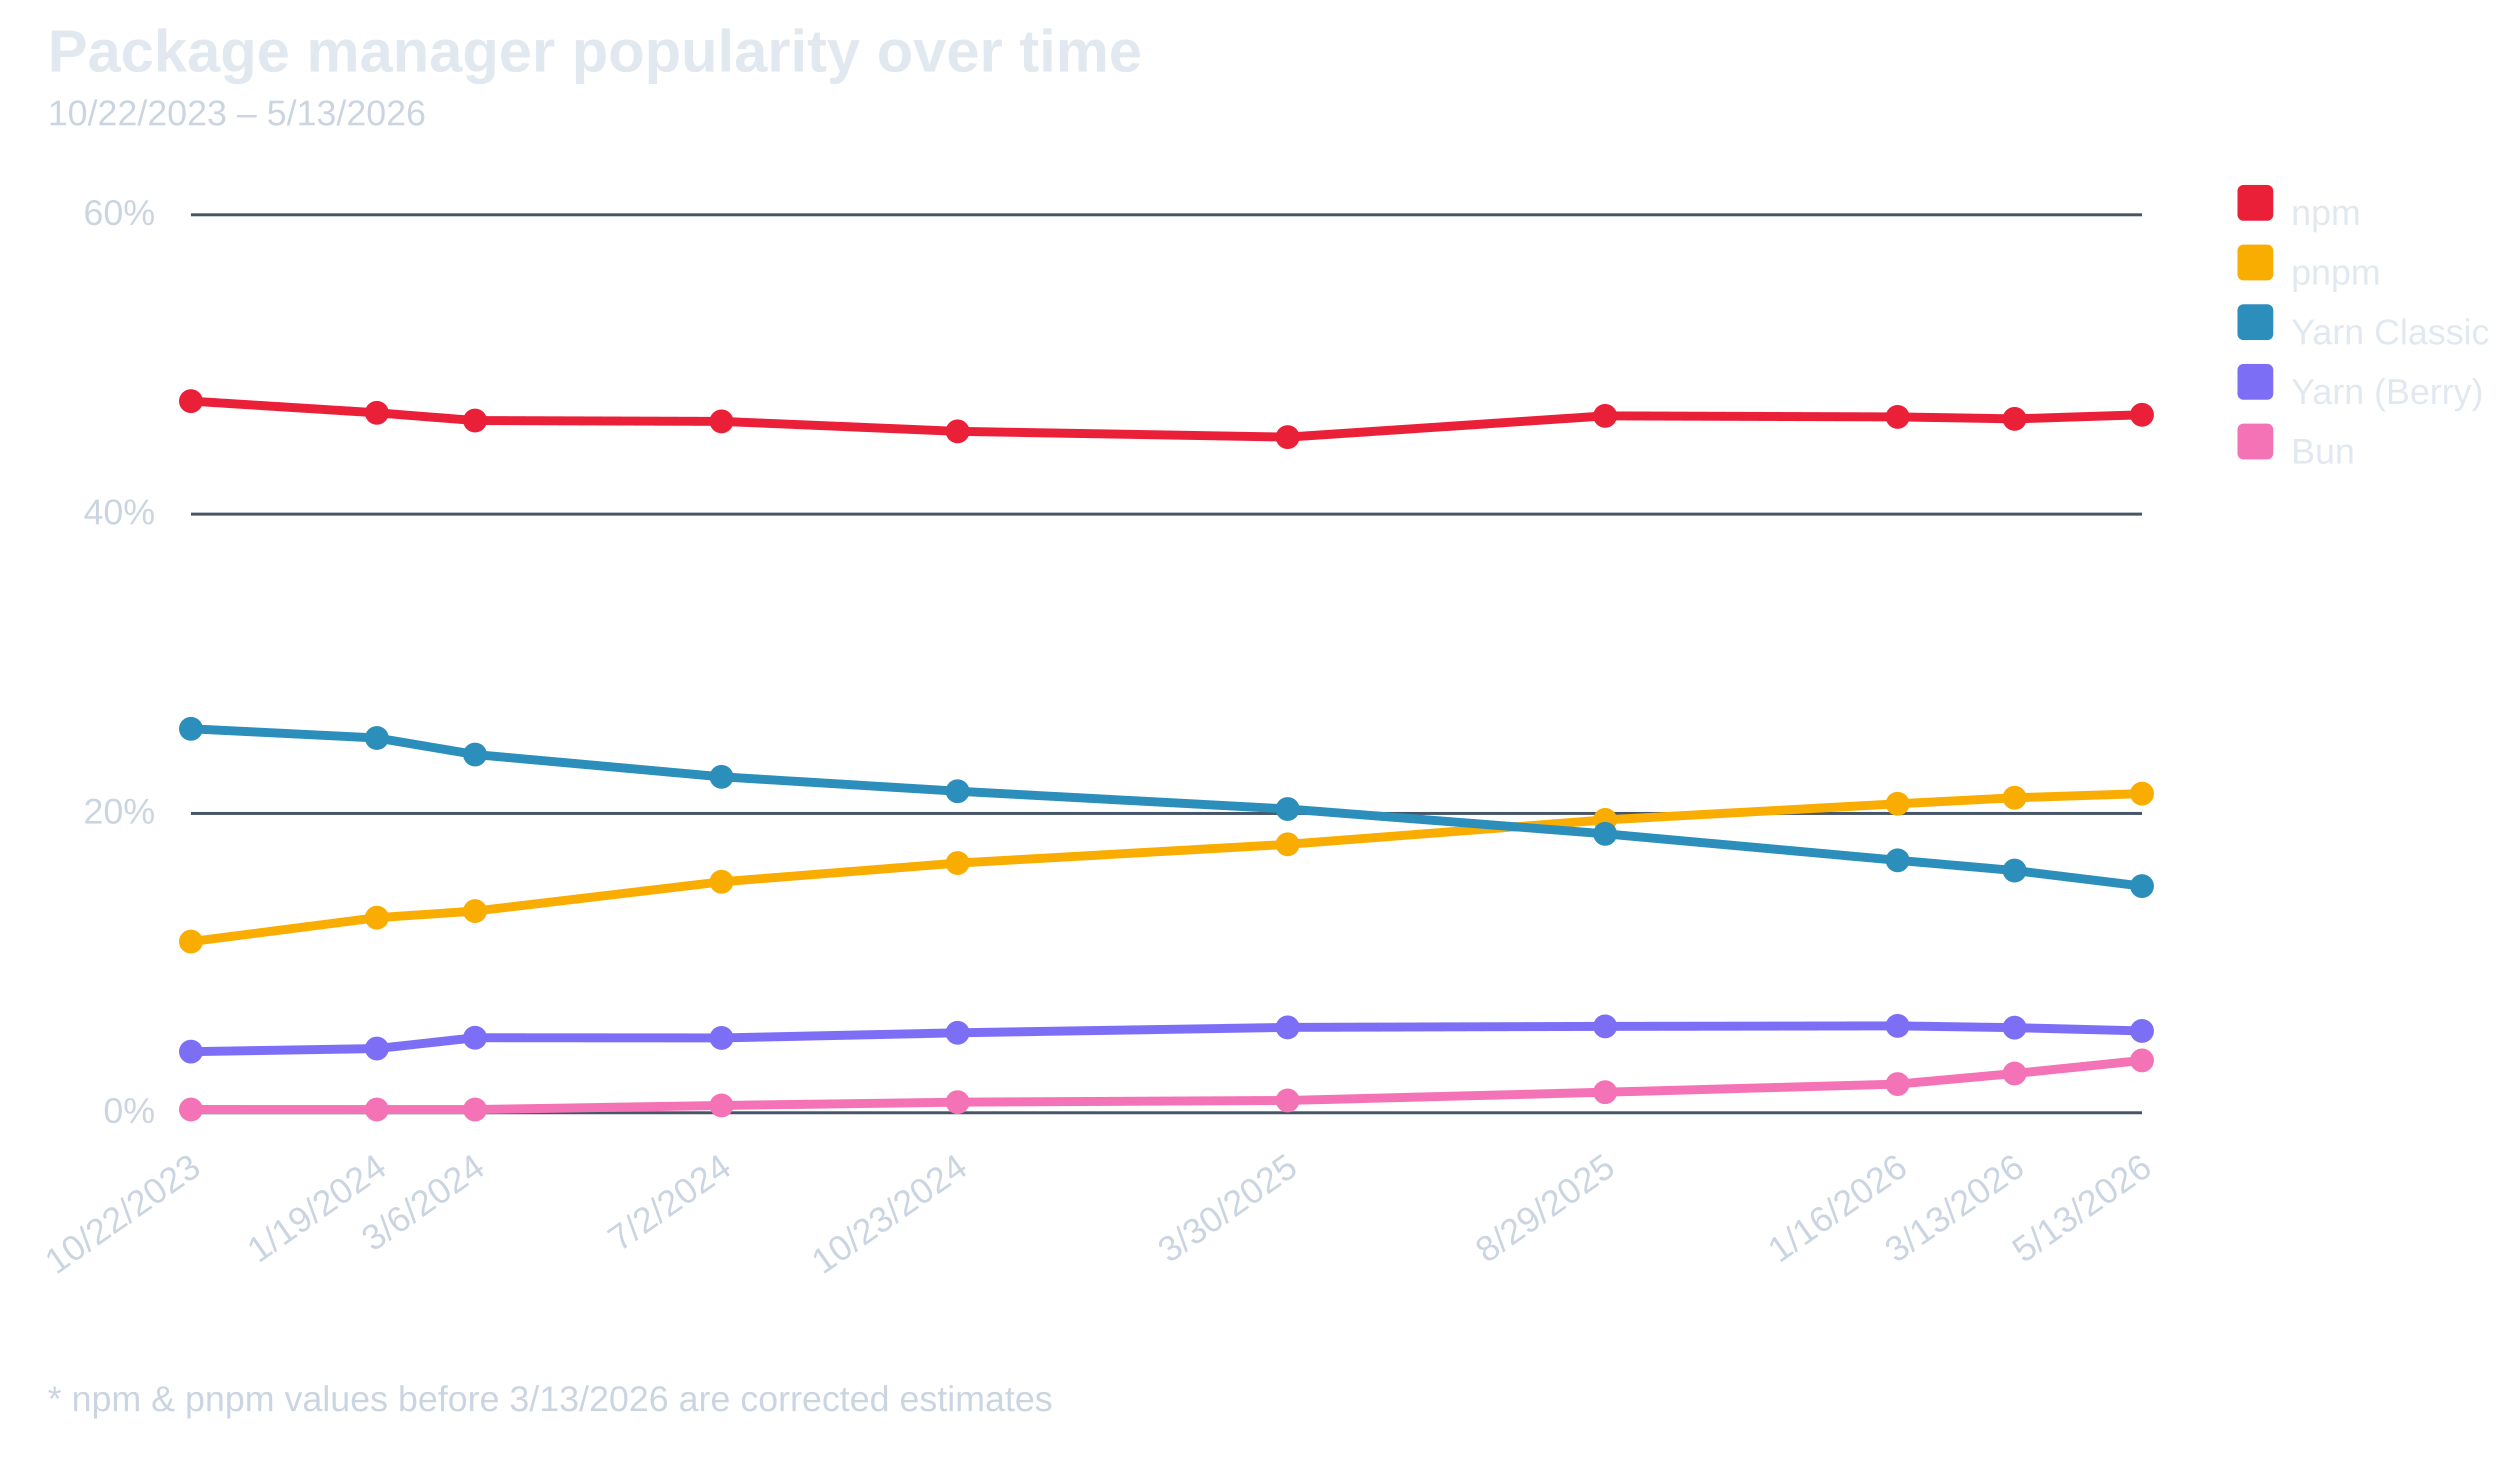
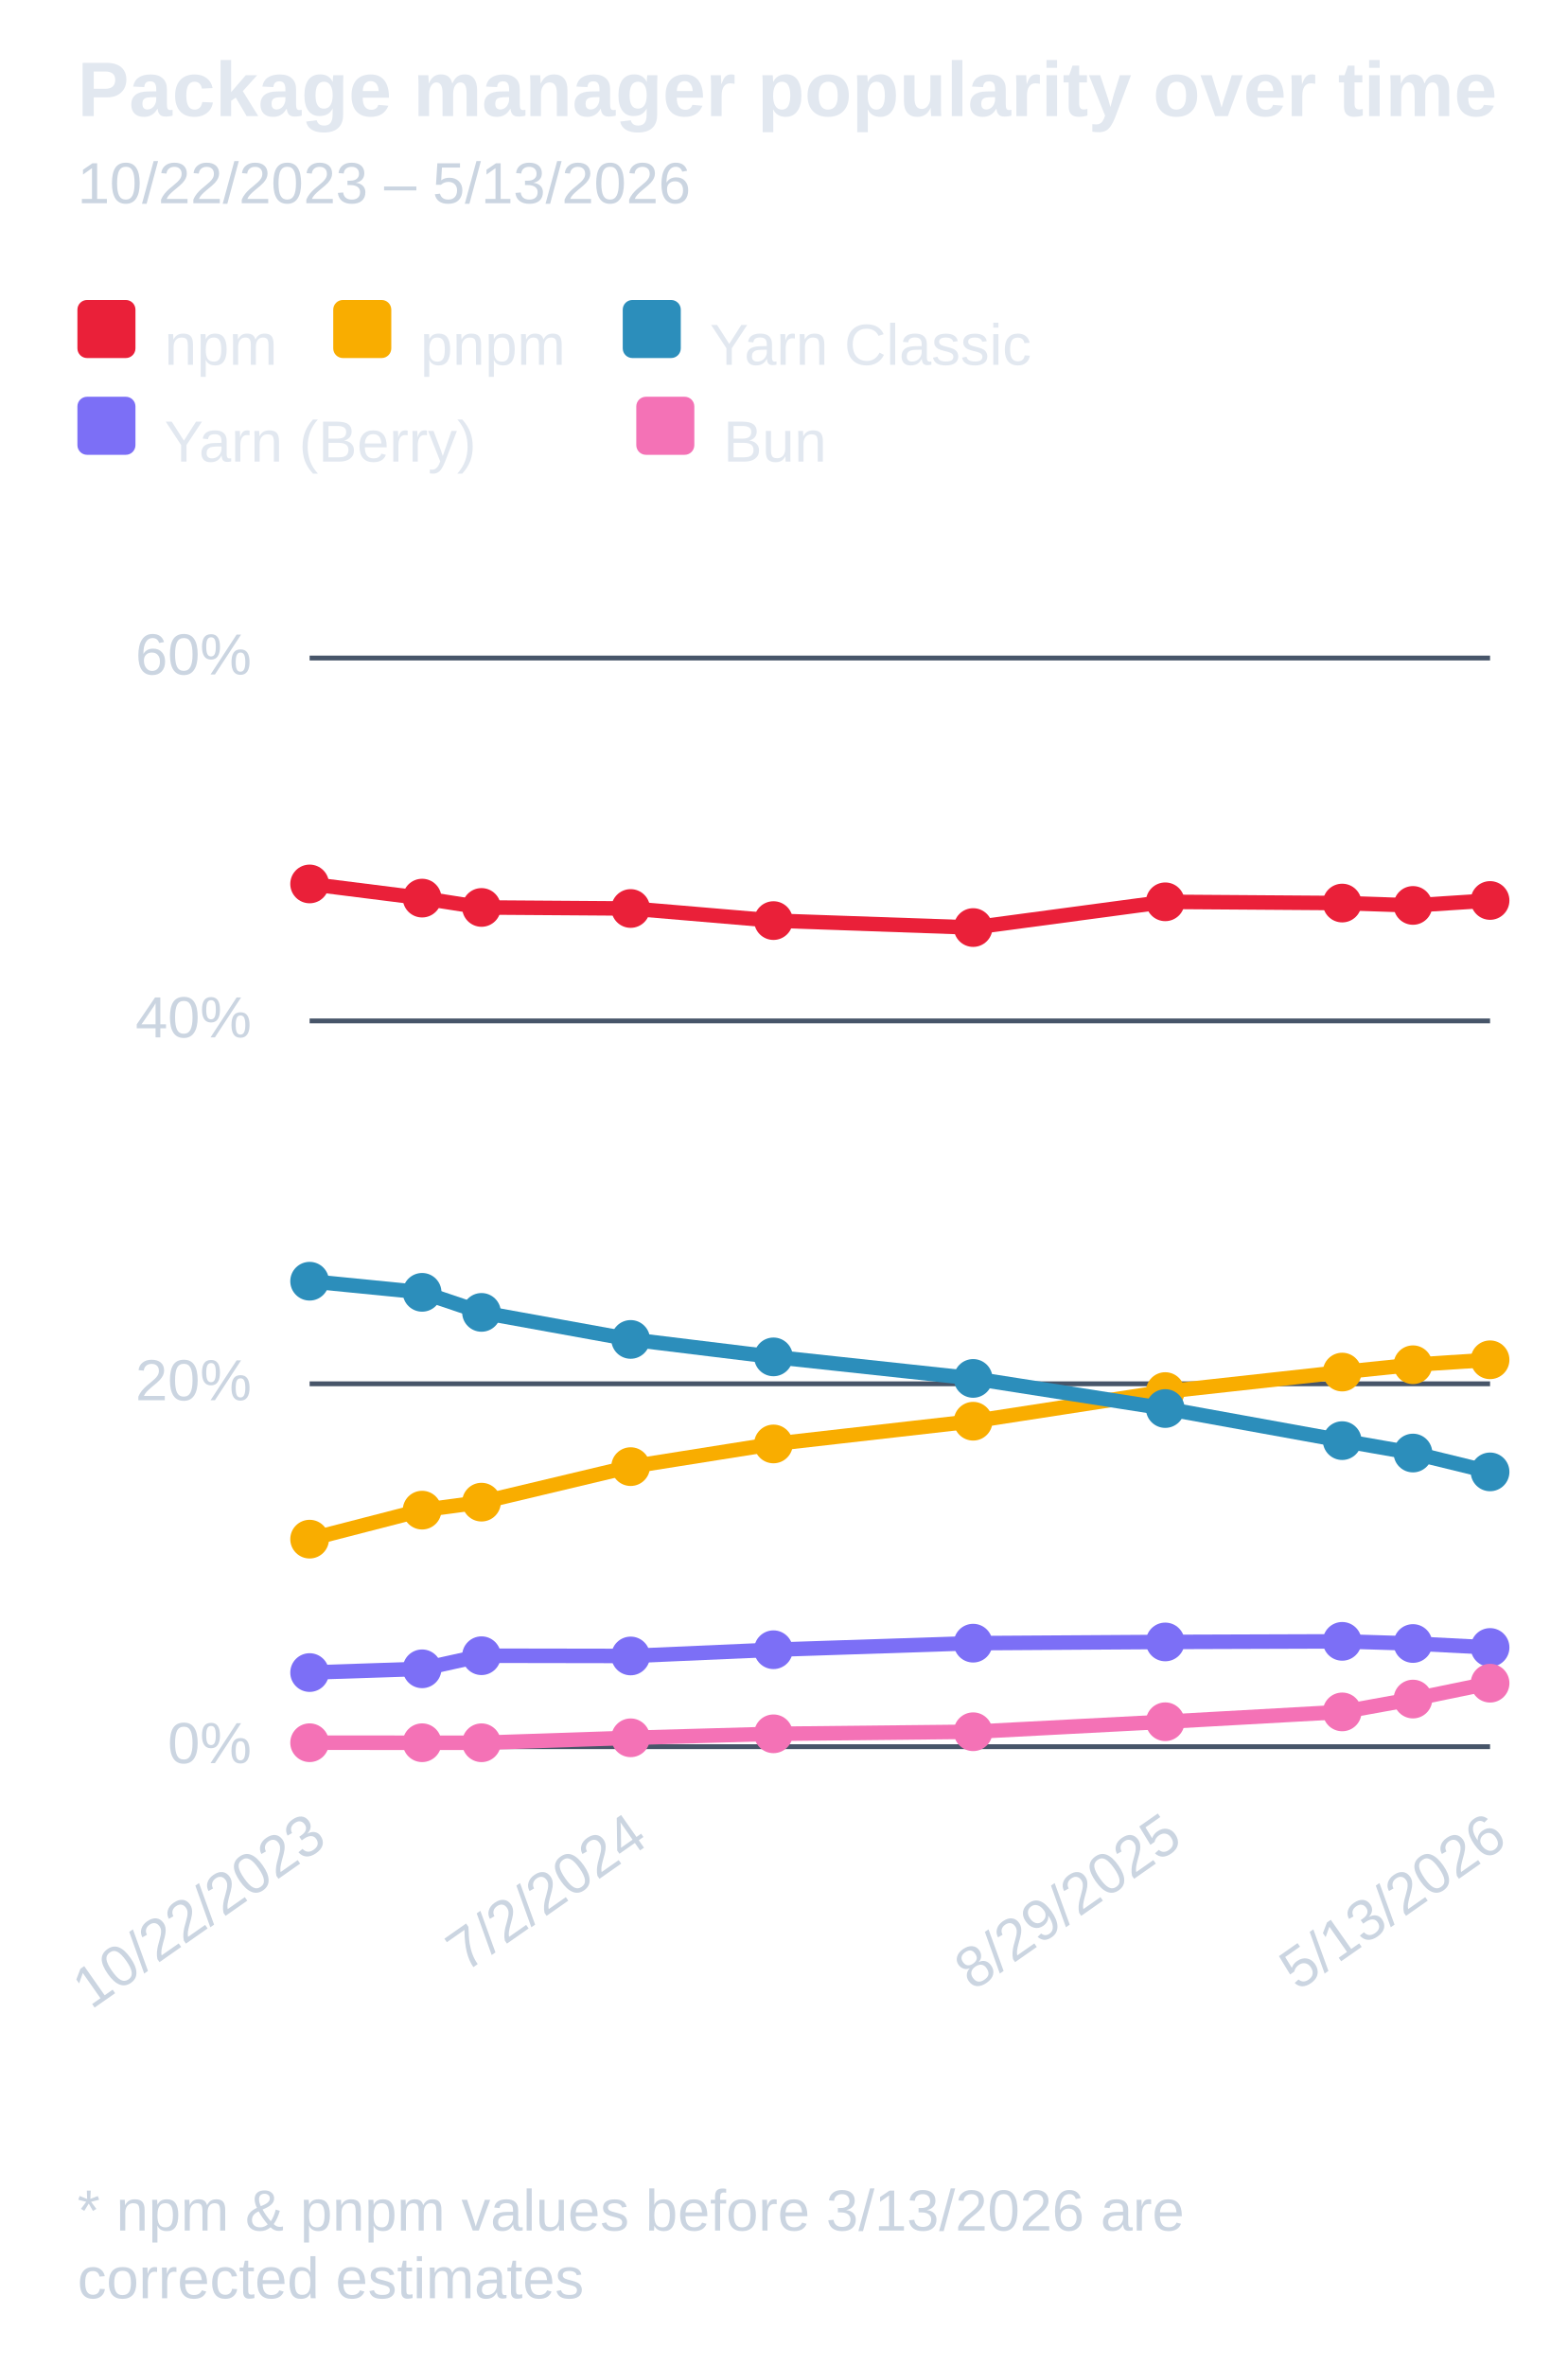
- <svg xmlns="http://www.w3.org/2000/svg" width="838" height="489" viewBox="0 0 838 489" role="img" aria-label="Package manager popularity over time">
+ <svg xmlns="http://www.w3.org/2000/svg" width="324" height="489" viewBox="0 0 324 489" role="img" aria-label="Package manager popularity over time">
  <style>
    text { font-family: "Helvetica Neue", Arial, sans-serif; }
-     .title { font-size: 20px; font-weight: 700; fill: #e2e8f0; }
+     .title { font-size: 16px; font-weight: 700; fill: #e2e8f0; }
    .subtitle { font-size: 12px; fill: #cbd5e1; }
    .axis { stroke: #475569; stroke-width: 1; }
    .footer { font-size: 12px; fill: #cbd5e1; }
    .legend { font-size: 12px; fill: #e2e8f0; }
    .tick { font-size: 12px; fill: #cbd5e1; }
  </style>
  <text class="title" x="16" y="24">Package manager popularity over time</text>
  <text class="subtitle" x="16" y="42">10/22/2023 – 5/13/2026</text>
  <g class="y-ticks">
-     <line class="axis" x1="64" y1="373" x2="718" y2="373" />
-     <text class="tick" x="52" y="373" dominant-baseline="middle" text-anchor="end">0%</text>
-     <line class="axis" x1="64" y1="272.667" x2="718" y2="272.667" />
-     <text class="tick" x="52" y="272.667" dominant-baseline="middle" text-anchor="end">20%</text>
-     <line class="axis" x1="64" y1="172.333" x2="718" y2="172.333" />
-     <text class="tick" x="52" y="172.333" dominant-baseline="middle" text-anchor="end">40%</text>
-     <line class="axis" x1="64" y1="72" x2="718" y2="72" />
-     <text class="tick" x="52" y="72" dominant-baseline="middle" text-anchor="end">60%</text>
+     <line class="axis" x1="64" y1="361" x2="308" y2="361" />
+     <text class="tick" x="52" y="361" dominant-baseline="middle" text-anchor="end">0%</text>
+     <line class="axis" x1="64" y1="286" x2="308" y2="286" />
+     <text class="tick" x="52" y="286" dominant-baseline="middle" text-anchor="end">20%</text>
+     <line class="axis" x1="64" y1="211" x2="308" y2="211" />
+     <text class="tick" x="52" y="211" dominant-baseline="middle" text-anchor="end">40%</text>
+     <line class="axis" x1="64" y1="136" x2="308" y2="136" />
+     <text class="tick" x="52" y="136" dominant-baseline="middle" text-anchor="end">60%</text>
  </g>
  <g class="x-ticks">
-     <text class="tick" x="68" y="393" text-anchor="end" transform="rotate(-35 68 393)">10/22/2023</text>
-     <text class="tick" x="130.319" y="393" text-anchor="end" transform="rotate(-35 130.3191 393)">1/19/2024</text>
-     <text class="tick" x="163.229" y="393" text-anchor="end" transform="rotate(-35 163.2291 393)">3/6/2024</text>
-     <text class="tick" x="245.854" y="393" text-anchor="end" transform="rotate(-35 245.8544 393)">7/2/2024</text>
-     <text class="tick" x="324.979" y="393" text-anchor="end" transform="rotate(-35 324.9786 393)">10/23/2024</text>
-     <text class="tick" x="435.612" y="393" text-anchor="end" transform="rotate(-35 435.6124 393)">3/30/2025</text>
-     <text class="tick" x="542.045" y="393" text-anchor="end" transform="rotate(-35 542.045 393)">8/29/2025</text>
-     <text class="tick" x="640.075" y="393" text-anchor="end" transform="rotate(-35 640.0749 393)">1/16/2026</text>
-     <text class="tick" x="679.287" y="393" text-anchor="end" transform="rotate(-35 679.2869 393)">3/13/2026</text>
-     <text class="tick" x="722" y="393" text-anchor="end" transform="rotate(-35 722 393)">5/13/2026</text>
+     <text class="tick" x="68" y="381" text-anchor="end" transform="rotate(-35 68 381)">10/22/2023</text>
+     <text class="tick" x="134.355" y="381" text-anchor="end" transform="rotate(-35 134.3555 381)">7/2/2024</text>
+     <text class="tick" x="244.861" y="381" text-anchor="end" transform="rotate(-35 244.8608 381)">8/29/2025</text>
+     <text class="tick" x="312" y="381" text-anchor="end" transform="rotate(-35 312 381)">5/13/2026</text>
  </g>
  <g class="series-group">
    <g class="series" data-key="npm">
-       <polyline fill="none" stroke="#ea2039" stroke-width="3" points="64,134.462 126.319,138.38 159.229,140.962 241.854,141.252 320.979,144.597 431.612,146.521 538.045,139.404 636.075,139.75 675.287,140.407 718,139.035" />
-       <circle cx="64" cy="134.462" r="4" fill="#ea2039" />
-       <circle cx="126.319" cy="138.38" r="4" fill="#ea2039" />
-       <circle cx="159.229" cy="140.962" r="4" fill="#ea2039" />
-       <circle cx="241.854" cy="141.252" r="4" fill="#ea2039" />
-       <circle cx="320.979" cy="144.597" r="4" fill="#ea2039" />
-       <circle cx="431.612" cy="146.521" r="4" fill="#ea2039" />
-       <circle cx="538.045" cy="139.404" r="4" fill="#ea2039" />
-       <circle cx="636.075" cy="139.75" r="4" fill="#ea2039" />
-       <circle cx="675.287" cy="140.407" r="4" fill="#ea2039" />
-       <circle cx="718" cy="139.035" r="4" fill="#ea2039" />
+       <polyline fill="none" stroke="#ea2039" stroke-width="3" points="64,182.691 87.251,185.62 99.529,187.55 130.355,187.766 159.876,190.267 201.152,191.705 240.861,186.385 277.435,186.643 292.064,187.134 308,186.109" />
+       <circle cx="64" cy="182.691" r="4" fill="#ea2039" />
+       <circle cx="87.251" cy="185.62" r="4" fill="#ea2039" />
+       <circle cx="99.529" cy="187.55" r="4" fill="#ea2039" />
+       <circle cx="130.355" cy="187.766" r="4" fill="#ea2039" />
+       <circle cx="159.876" cy="190.267" r="4" fill="#ea2039" />
+       <circle cx="201.152" cy="191.705" r="4" fill="#ea2039" />
+       <circle cx="240.861" cy="186.385" r="4" fill="#ea2039" />
+       <circle cx="277.435" cy="186.643" r="4" fill="#ea2039" />
+       <circle cx="292.064" cy="187.134" r="4" fill="#ea2039" />
+       <circle cx="308" cy="186.109" r="4" fill="#ea2039" />
    </g>
    <g class="series" data-key="pnpm">
-       <polyline fill="none" stroke="#f9ad00" stroke-width="3" points="64,315.62 126.319,307.601 159.229,305.39 241.854,295.569 320.979,289.298 431.612,283.014 538.045,274.818 636.075,269.425 675.287,267.4 718,266.029" />
-       <circle cx="64" cy="315.62" r="4" fill="#f9ad00" />
-       <circle cx="126.319" cy="307.601" r="4" fill="#f9ad00" />
-       <circle cx="159.229" cy="305.39" r="4" fill="#f9ad00" />
-       <circle cx="241.854" cy="295.569" r="4" fill="#f9ad00" />
-       <circle cx="320.979" cy="289.298" r="4" fill="#f9ad00" />
-       <circle cx="431.612" cy="283.014" r="4" fill="#f9ad00" />
-       <circle cx="538.045" cy="274.818" r="4" fill="#f9ad00" />
-       <circle cx="636.075" cy="269.425" r="4" fill="#f9ad00" />
-       <circle cx="675.287" cy="267.4" r="4" fill="#f9ad00" />
-       <circle cx="718" cy="266.029" r="4" fill="#f9ad00" />
+       <polyline fill="none" stroke="#f9ad00" stroke-width="3" points="64,318.108 87.251,312.114 99.529,310.461 130.355,303.12 159.876,298.432 201.152,293.735 240.861,287.608 277.435,283.577 292.064,282.063 308,281.038" />
+       <circle cx="64" cy="318.108" r="4" fill="#f9ad00" />
+       <circle cx="87.251" cy="312.114" r="4" fill="#f9ad00" />
+       <circle cx="99.529" cy="310.461" r="4" fill="#f9ad00" />
+       <circle cx="130.355" cy="303.12" r="4" fill="#f9ad00" />
+       <circle cx="159.876" cy="298.432" r="4" fill="#f9ad00" />
+       <circle cx="201.152" cy="293.735" r="4" fill="#f9ad00" />
+       <circle cx="240.861" cy="287.608" r="4" fill="#f9ad00" />
+       <circle cx="277.435" cy="283.577" r="4" fill="#f9ad00" />
+       <circle cx="292.064" cy="282.063" r="4" fill="#f9ad00" />
+       <circle cx="308" cy="281.038" r="4" fill="#f9ad00" />
    </g>
    <g class="series" data-key="yarn_classic">
-       <polyline fill="none" stroke="#2c8ebb" stroke-width="3" points="64,244.304 126.319,247.379 159.229,252.925 241.854,260.398 320.979,265.226 431.612,271.181 538.045,279.506 636.075,288.382 675.287,291.812 718,297.023" />
-       <circle cx="64" cy="244.304" r="4" fill="#2c8ebb" />
-       <circle cx="126.319" cy="247.379" r="4" fill="#2c8ebb" />
-       <circle cx="159.229" cy="252.925" r="4" fill="#2c8ebb" />
-       <circle cx="241.854" cy="260.398" r="4" fill="#2c8ebb" />
-       <circle cx="320.979" cy="265.226" r="4" fill="#2c8ebb" />
-       <circle cx="431.612" cy="271.181" r="4" fill="#2c8ebb" />
-       <circle cx="538.045" cy="279.506" r="4" fill="#2c8ebb" />
-       <circle cx="636.075" cy="288.382" r="4" fill="#2c8ebb" />
-       <circle cx="675.287" cy="291.812" r="4" fill="#2c8ebb" />
-       <circle cx="718" cy="297.023" r="4" fill="#2c8ebb" />
+       <polyline fill="none" stroke="#2c8ebb" stroke-width="3" points="64,264.799 87.251,267.097 99.529,271.243 130.355,276.829 159.876,280.438 201.152,284.889 240.861,291.113 277.435,297.747 292.064,300.311 308,304.207" />
+       <circle cx="64" cy="264.799" r="4" fill="#2c8ebb" />
+       <circle cx="87.251" cy="267.097" r="4" fill="#2c8ebb" />
+       <circle cx="99.529" cy="271.243" r="4" fill="#2c8ebb" />
+       <circle cx="130.355" cy="276.829" r="4" fill="#2c8ebb" />
+       <circle cx="159.876" cy="280.438" r="4" fill="#2c8ebb" />
+       <circle cx="201.152" cy="284.889" r="4" fill="#2c8ebb" />
+       <circle cx="240.861" cy="291.113" r="4" fill="#2c8ebb" />
+       <circle cx="277.435" cy="297.747" r="4" fill="#2c8ebb" />
+       <circle cx="292.064" cy="300.311" r="4" fill="#2c8ebb" />
+       <circle cx="308" cy="304.207" r="4" fill="#2c8ebb" />
    </g>
    <g class="series" data-key="yarn_modern">
-       <polyline fill="none" stroke="#7c6ff6" stroke-width="3" points="64,352.507 126.319,351.473 159.229,347.849 241.854,347.917 320.979,346.193 431.612,344.381 538.045,344.042 636.075,343.878 675.287,344.474 718,345.572" />
-       <circle cx="64" cy="352.507" r="4" fill="#7c6ff6" />
-       <circle cx="126.319" cy="351.473" r="4" fill="#7c6ff6" />
-       <circle cx="159.229" cy="347.849" r="4" fill="#7c6ff6" />
-       <circle cx="241.854" cy="347.917" r="4" fill="#7c6ff6" />
-       <circle cx="320.979" cy="346.193" r="4" fill="#7c6ff6" />
-       <circle cx="431.612" cy="344.381" r="4" fill="#7c6ff6" />
-       <circle cx="538.045" cy="344.042" r="4" fill="#7c6ff6" />
-       <circle cx="636.075" cy="343.878" r="4" fill="#7c6ff6" />
-       <circle cx="675.287" cy="344.474" r="4" fill="#7c6ff6" />
-       <circle cx="718" cy="345.572" r="4" fill="#7c6ff6" />
+       <polyline fill="none" stroke="#7c6ff6" stroke-width="3" points="64,345.681 87.251,344.908 99.529,342.199 130.355,342.25 159.876,340.962 201.152,339.607 240.861,339.353 277.435,339.231 292.064,339.677 308,340.497" />
+       <circle cx="64" cy="345.681" r="4" fill="#7c6ff6" />
+       <circle cx="87.251" cy="344.908" r="4" fill="#7c6ff6" />
+       <circle cx="99.529" cy="342.199" r="4" fill="#7c6ff6" />
+       <circle cx="130.355" cy="342.25" r="4" fill="#7c6ff6" />
+       <circle cx="159.876" cy="340.962" r="4" fill="#7c6ff6" />
+       <circle cx="201.152" cy="339.607" r="4" fill="#7c6ff6" />
+       <circle cx="240.861" cy="339.353" r="4" fill="#7c6ff6" />
+       <circle cx="277.435" cy="339.231" r="4" fill="#7c6ff6" />
+       <circle cx="292.064" cy="339.677" r="4" fill="#7c6ff6" />
+       <circle cx="308" cy="340.497" r="4" fill="#7c6ff6" />
    </g>
    <g class="series" data-key="bun">
-       <polyline fill="none" stroke="#f472b6" stroke-width="3" points="64,371.907 126.319,371.91 159.229,371.918 241.854,370.546 320.979,369.444 431.612,368.872 538.045,366.105 636.075,363.384 675.287,359.834 718,355.446" />
-       <circle cx="64" cy="371.907" r="4" fill="#f472b6" />
-       <circle cx="126.319" cy="371.91" r="4" fill="#f472b6" />
-       <circle cx="159.229" cy="371.918" r="4" fill="#f472b6" />
-       <circle cx="241.854" cy="370.546" r="4" fill="#f472b6" />
-       <circle cx="320.979" cy="369.444" r="4" fill="#f472b6" />
-       <circle cx="431.612" cy="368.872" r="4" fill="#f472b6" />
-       <circle cx="538.045" cy="366.105" r="4" fill="#f472b6" />
-       <circle cx="636.075" cy="363.384" r="4" fill="#f472b6" />
-       <circle cx="675.287" cy="359.834" r="4" fill="#f472b6" />
-       <circle cx="718" cy="355.446" r="4" fill="#f472b6" />
+       <polyline fill="none" stroke="#f472b6" stroke-width="3" points="64,360.183 87.251,360.185 99.529,360.191 130.355,359.166 159.876,358.342 201.152,357.914 240.861,355.846 277.435,353.812 292.064,351.159 308,347.878" />
+       <circle cx="64" cy="360.183" r="4" fill="#f472b6" />
+       <circle cx="87.251" cy="360.185" r="4" fill="#f472b6" />
+       <circle cx="99.529" cy="360.191" r="4" fill="#f472b6" />
+       <circle cx="130.355" cy="359.166" r="4" fill="#f472b6" />
+       <circle cx="159.876" cy="358.342" r="4" fill="#f472b6" />
+       <circle cx="201.152" cy="357.914" r="4" fill="#f472b6" />
+       <circle cx="240.861" cy="355.846" r="4" fill="#f472b6" />
+       <circle cx="277.435" cy="353.812" r="4" fill="#f472b6" />
+       <circle cx="292.064" cy="351.159" r="4" fill="#f472b6" />
+       <circle cx="308" cy="347.878" r="4" fill="#f472b6" />
    </g>
  </g>
  <g class="legend-group">
    <g class="legend-item" data-key="npm">
-       <rect x="750" y="62" width="12" height="12" rx="2" fill="#ea2039" />
-       <text class="legend" x="768" y="72" dominant-baseline="middle">npm</text>
+       <rect x="16" y="62" width="12" height="12" rx="2" fill="#ea2039" />
+       <text class="legend" x="34" y="72" dominant-baseline="middle">npm</text>
    </g>
    <g class="legend-item" data-key="pnpm">
-       <rect x="750" y="82" width="12" height="12" rx="2" fill="#f9ad00" />
-       <text class="legend" x="768" y="92" dominant-baseline="middle">pnpm</text>
+       <rect x="68.88" y="62" width="12" height="12" rx="2" fill="#f9ad00" />
+       <text class="legend" x="86.88" y="72" dominant-baseline="middle">pnpm</text>
    </g>
    <g class="legend-item" data-key="yarn_classic">
-       <rect x="750" y="102" width="12" height="12" rx="2" fill="#2c8ebb" />
-       <text class="legend" x="768" y="112" dominant-baseline="middle">Yarn Classic</text>
+       <rect x="128.72" y="62" width="12" height="12" rx="2" fill="#2c8ebb" />
+       <text class="legend" x="146.72" y="72" dominant-baseline="middle">Yarn Classic</text>
    </g>
    <g class="legend-item" data-key="yarn_modern">
-       <rect x="750" y="122" width="12" height="12" rx="2" fill="#7c6ff6" />
-       <text class="legend" x="768" y="132" dominant-baseline="middle">Yarn (Berry)</text>
+       <rect x="16" y="82" width="12" height="12" rx="2" fill="#7c6ff6" />
+       <text class="legend" x="34" y="92" dominant-baseline="middle">Yarn (Berry)</text>
    </g>
    <g class="legend-item" data-key="bun">
-       <rect x="750" y="142" width="12" height="12" rx="2" fill="#f472b6" />
-       <text class="legend" x="768" y="152" dominant-baseline="middle">Bun</text>
+       <rect x="131.52" y="82" width="12" height="12" rx="2" fill="#f472b6" />
+       <text class="legend" x="149.52" y="92" dominant-baseline="middle">Bun</text>
    </g>
  </g>
-   <text class="footer" x="16" y="473">* npm &amp; pnpm values before 3/13/2026 are corrected estimates</text>
+   <text class="footer" x="16" y="461">* npm &amp; pnpm values before 3/13/2026 are<tspan x="16" dy="14">corrected estimates</tspan>
+   </text>
</svg>
